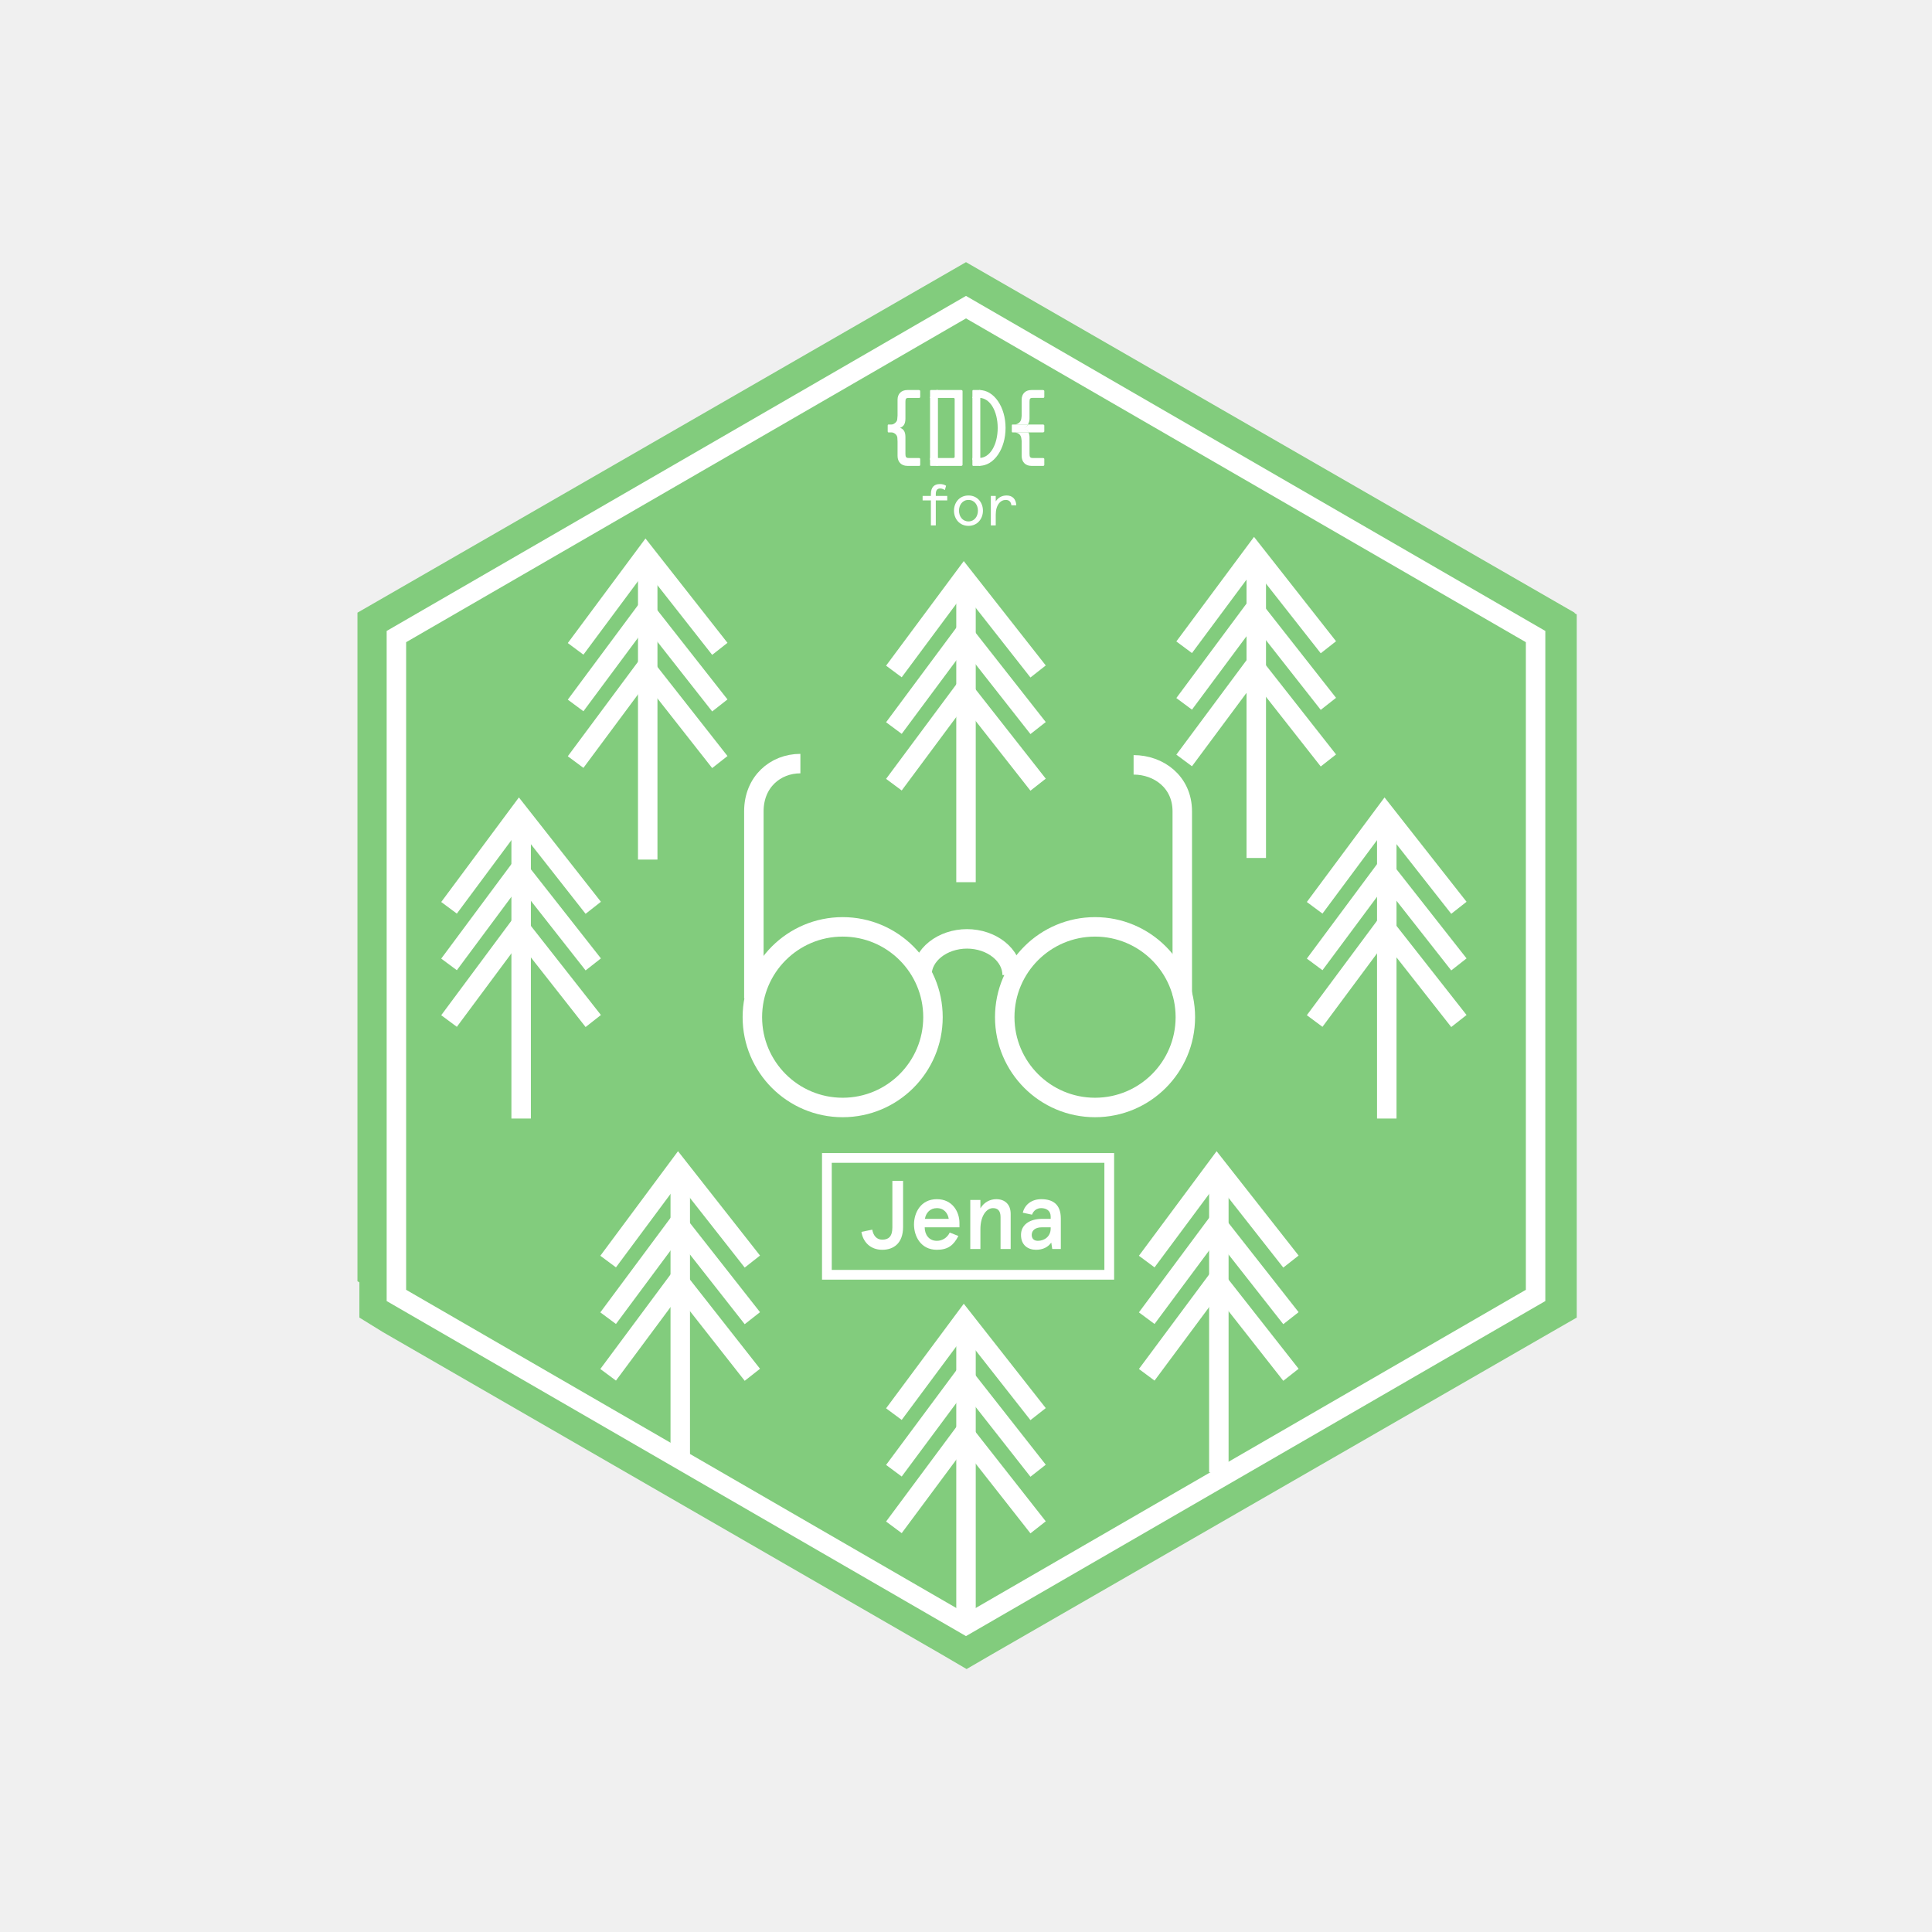
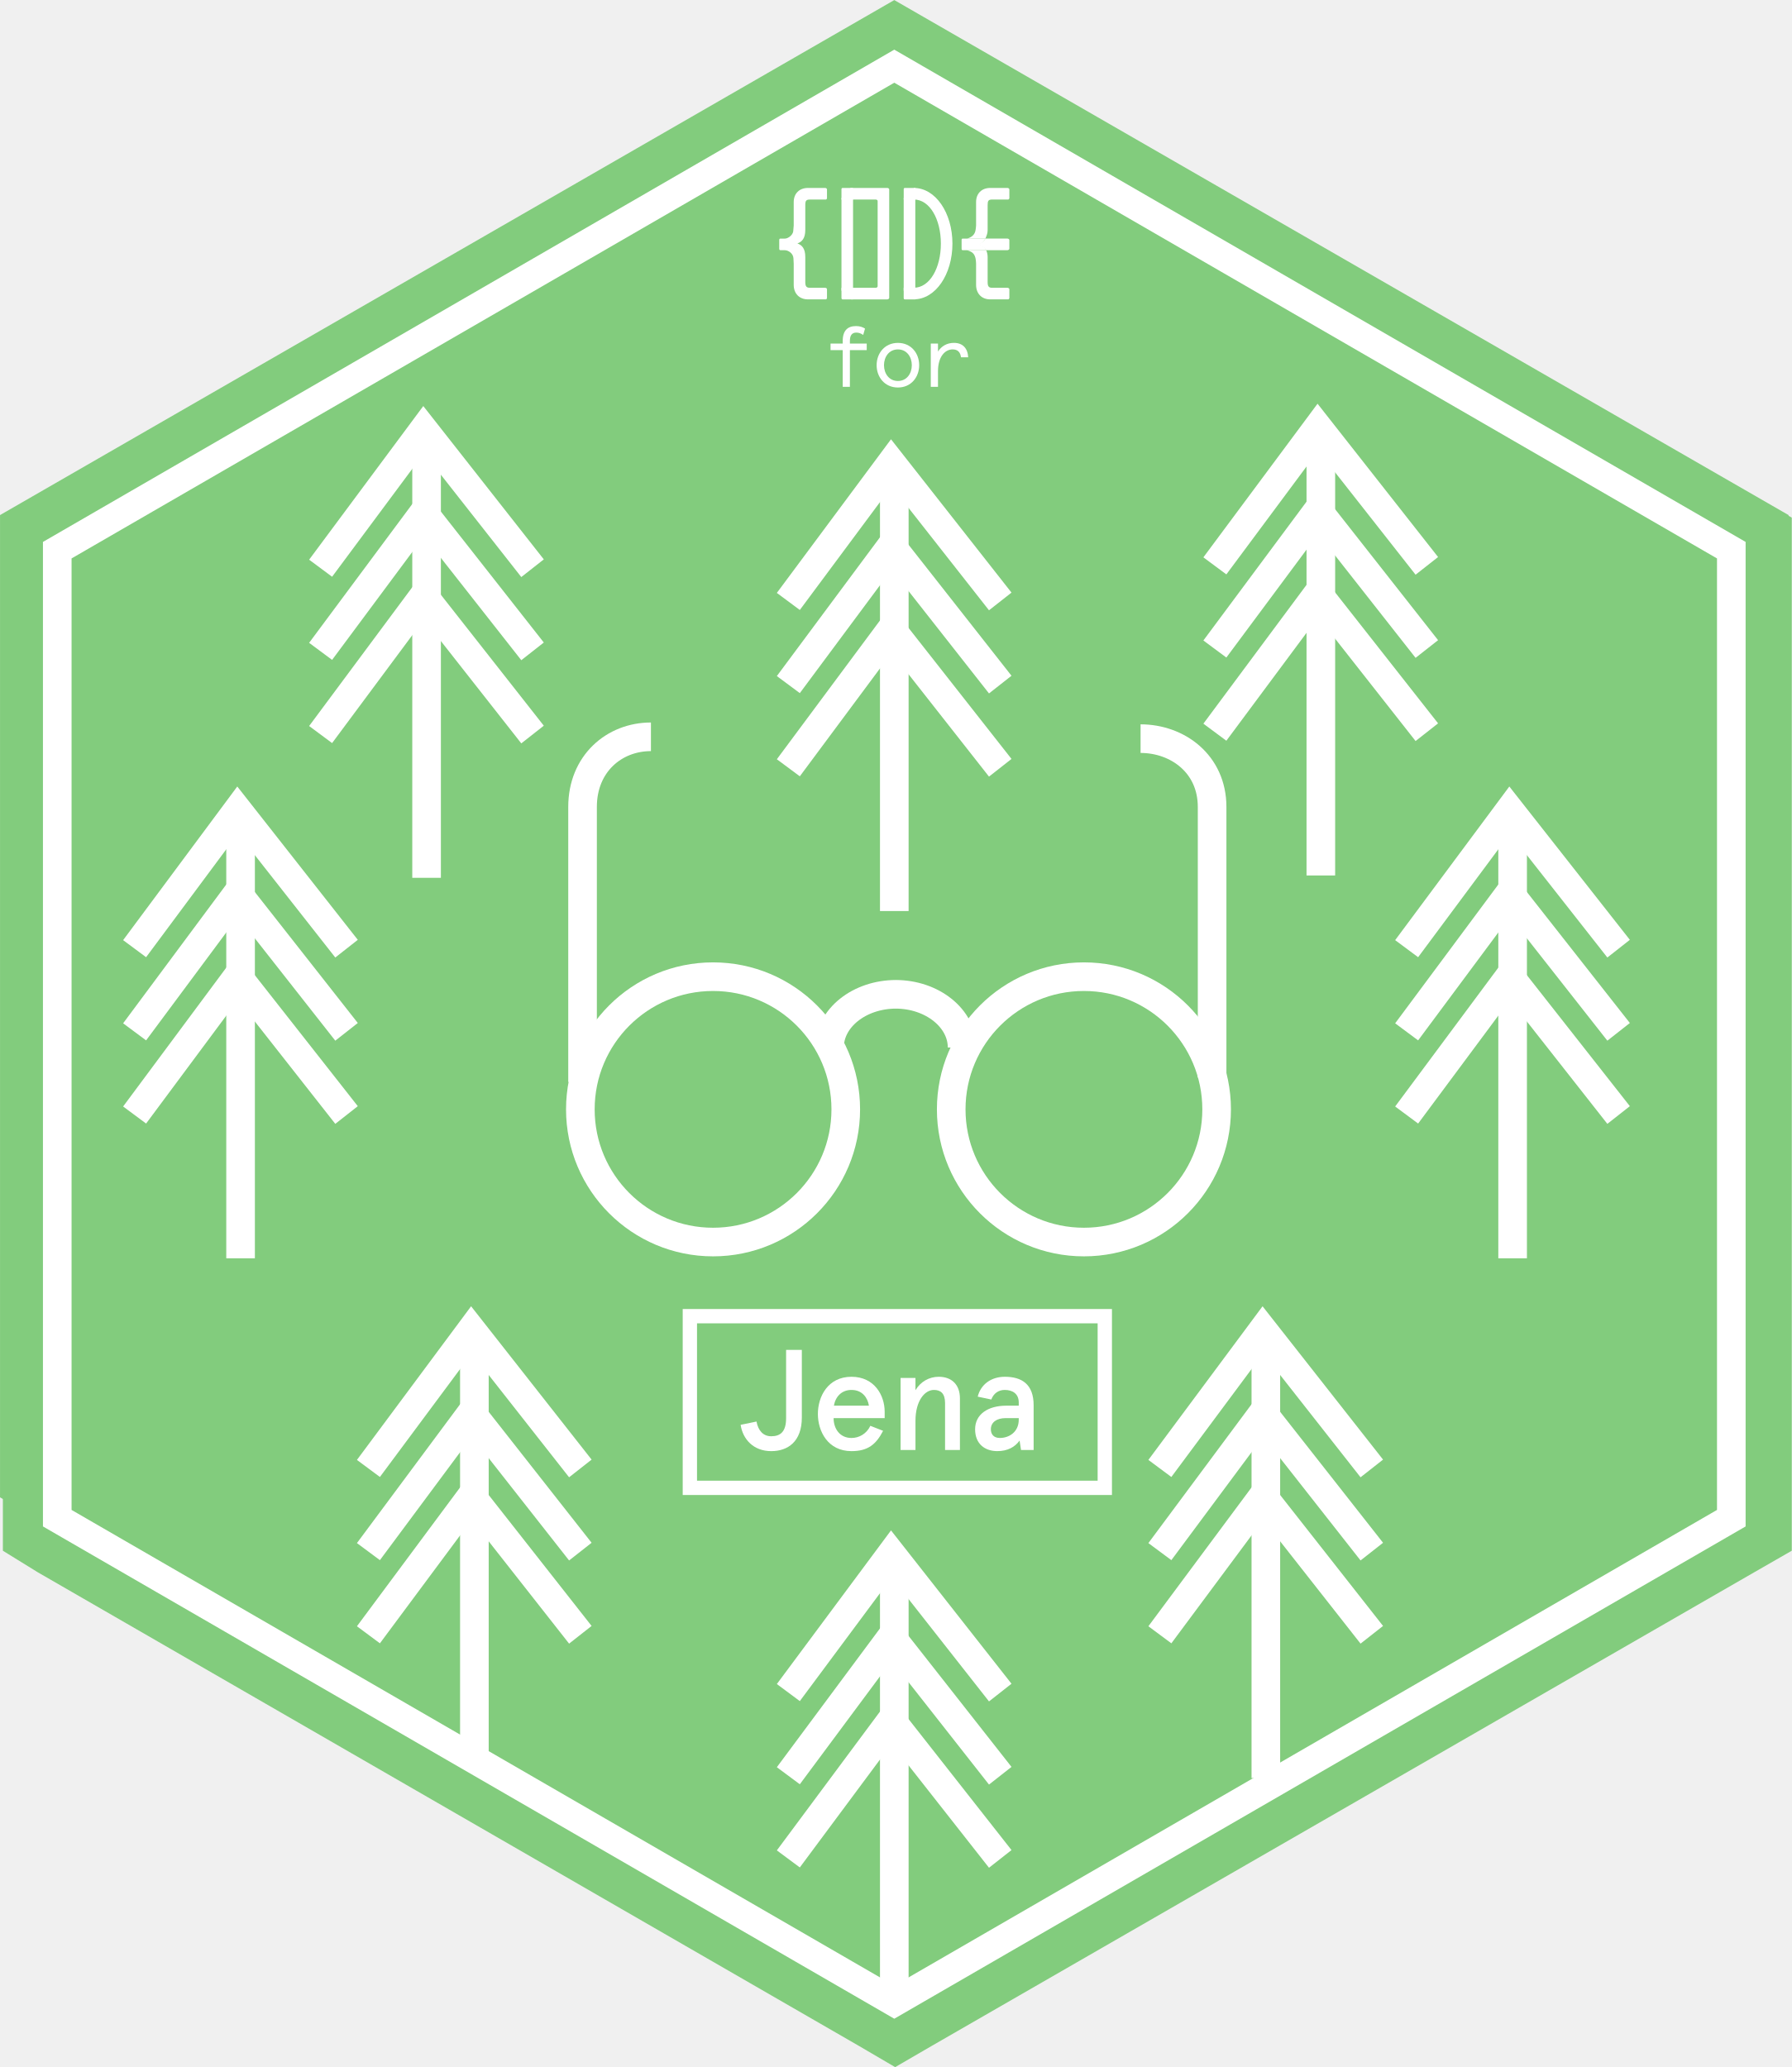
- <svg xmlns="http://www.w3.org/2000/svg" version="1.1" id="Ebene_1" x="0px" y="0px" width="198.425px" height="198.425px" viewBox="0 0 198.425 198.425" enable-background="new 0 0 198.425 198.425" xml:space="preserve">
+ <svg xmlns="http://www.w3.org/2000/svg" version="1.1" id="Ebene_1" x="0px" y="0px" enable-background="new 0 0 198.425 198.425" xml:space="preserve" viewBox="36.71 26.92 125.23 144.49">
  <polygon fill="#82CC7D" points="159.308,61.6 101.841,28.504 99.234,27.006 96.629,28.504 39.347,61.6 36.911,63.104 36.911,66.116   36.911,132.309 36.911,135.321 39.346,136.825 96.715,169.921 99.273,171.419 101.853,169.921 159.319,136.825 161.938,135.321   161.938,132.309 161.938,66.116 161.938,63.104 " />
  <polygon fill="#82CC7D" points="161.712,131.589 99.212,167.589 36.712,131.589 36.712,62.925 99.212,26.925 161.712,62.925 " />
  <polygon fill="none" stroke="#FFFFFF" stroke-width="2" stroke-miterlimit="10" points="157.712,133.046 99.212,166.88   40.712,133.046 40.712,65.379 99.212,31.546 157.712,65.379 " />
  <rect x="84.925" y="118.925" fill="none" stroke="#FFFFFF" stroke-miterlimit="10" width="29" height="12" />
  <g>
    <path fill="#FFFFFF" d="M91.651,121.282h1.1v4.727c0,1.689-0.981,2.35-2.139,2.35c-1.25,0-1.99-0.84-2.139-1.84l1.11-0.229   c0.119,0.638,0.468,1.029,1.029,1.029c0.629,0,1.039-0.301,1.039-1.26V121.282z" />
    <path fill="#FFFFFF" d="M98.54,126.05h-3.569c0,0.738,0.43,1.389,1.25,1.389c0.54,0,1.059-0.299,1.319-0.85l0.89,0.35   c-0.49,0.949-1.06,1.42-2.209,1.42c-1.66,0-2.349-1.4-2.349-2.6s0.689-2.598,2.349-2.598c1.61,0,2.319,1.309,2.319,2.438V126.05z    M94.991,125.181h2.449c-0.09-0.561-0.469-1.1-1.219-1.1C95.532,124.081,95.102,124.55,94.991,125.181" />
    <path fill="#FFFFFF" d="M100.692,123.241v0.859c0.359-0.6,0.959-0.939,1.629-0.939c0.879,0,1.479,0.529,1.479,1.51v3.607h-1.039   v-3.279c0-0.68-0.311-0.918-0.779-0.918c-0.65,0-1.289,0.77-1.289,2.158v2.039h-1.041v-5.037H100.692z" />
    <path fill="#FFFFFF" d="M107.042,125.181h0.869v-0.221c0-0.629-0.451-0.879-0.98-0.879c-0.41,0-0.77,0.219-0.939,0.67l-0.949-0.201   c0.211-0.85,0.93-1.389,1.898-1.389c1.17,0,2.01,0.51,2.01,1.988v3.129h-0.881l-0.1-0.66c-0.328,0.461-0.848,0.74-1.559,0.74   c-0.842,0-1.55-0.48-1.55-1.529C104.861,125.79,105.751,125.181,107.042,125.181 M106.591,127.438c0.641,0,1.32-0.41,1.32-1.279   v-0.109h-0.91c-0.64,0-1.039,0.299-1.039,0.779C105.962,127.169,106.151,127.438,106.591,127.438" />
    <circle fill="none" stroke="#FFFFFF" stroke-width="2" stroke-miterlimit="10" cx="86.546" cy="104.468" r="9.275" />
    <circle fill="none" stroke="#FFFFFF" stroke-width="2" stroke-miterlimit="10" cx="112.466" cy="104.468" r="9.275" />
    <path fill="none" stroke="#FFFFFF" stroke-width="2" stroke-miterlimit="10" d="M103.952,100.145c0-2.043-2.082-3.72-4.654-3.72   h0.043c-2.573,0-4.655,1.664-4.655,3.709" />
    <path fill="none" stroke="#FFFFFF" stroke-width="2" stroke-miterlimit="10" d="M82.204,78.425c-2.572,0-4.779,1.881-4.779,4.901   v19.221" />
    <path fill="none" stroke="#FFFFFF" stroke-width="2" stroke-miterlimit="10" d="M116.425,78.553c2.572,0,5,1.753,5,4.773v18.914" />
    <polyline fill="none" stroke="#FFFFFF" stroke-width="2" stroke-miterlimit="10" points="91.807,145.236 99.005,135.547    106.618,145.236  " />
    <polyline fill="none" stroke="#FFFFFF" stroke-width="2" stroke-miterlimit="10" points="91.807,151.05 99.005,141.36    106.618,151.05  " />
    <polyline fill="none" stroke="#FFFFFF" stroke-width="2" stroke-miterlimit="10" points="91.807,156.864 99.005,147.174    106.618,156.864  " />
    <line fill="none" stroke="#FFFFFF" stroke-width="2" stroke-miterlimit="10" x1="99.213" y1="135.88" x2="99.213" y2="166.88" />
    <polyline fill="none" stroke="#FFFFFF" stroke-width="2" stroke-miterlimit="10" points="91.807,68.963 99.005,59.274    106.618,68.963  " />
    <polyline fill="none" stroke="#FFFFFF" stroke-width="2" stroke-miterlimit="10" points="91.807,74.775 99.005,65.086    106.618,74.775  " />
    <polyline fill="none" stroke="#FFFFFF" stroke-width="2" stroke-miterlimit="10" points="91.807,80.59 99.005,70.901    106.618,80.59  " />
    <line fill="none" stroke="#FFFFFF" stroke-width="2" stroke-miterlimit="10" x1="99.213" y1="59.605" x2="99.213" y2="90.605" />
    <polyline fill="none" stroke="#FFFFFF" stroke-width="2" stroke-miterlimit="10" points="62.459,129.569 69.657,119.88    77.271,129.569  " />
    <polyline fill="none" stroke="#FFFFFF" stroke-width="2" stroke-miterlimit="10" points="62.459,135.383 69.657,125.693    77.271,135.383  " />
    <polyline fill="none" stroke="#FFFFFF" stroke-width="2" stroke-miterlimit="10" points="62.459,141.197 69.657,131.507    77.271,141.197  " />
    <line fill="none" stroke="#FFFFFF" stroke-width="2" stroke-miterlimit="10" x1="69.865" y1="120.213" x2="69.865" y2="150.185" />
    <polyline fill="none" stroke="#FFFFFF" stroke-width="2" stroke-miterlimit="10" points="117.774,129.569 124.973,119.88    132.586,129.569  " />
    <polyline fill="none" stroke="#FFFFFF" stroke-width="2" stroke-miterlimit="10" points="117.774,135.383 124.973,125.693    132.586,135.383  " />
    <polyline fill="none" stroke="#FFFFFF" stroke-width="2" stroke-miterlimit="10" points="117.774,141.197 124.973,131.507    132.586,141.197  " />
    <line fill="none" stroke="#FFFFFF" stroke-width="2" stroke-miterlimit="10" x1="125.181" y1="120.213" x2="125.181" y2="151.213" />
    <polyline fill="none" stroke="#FFFFFF" stroke-width="2" stroke-miterlimit="10" points="59.118,66.64 66.316,56.951 73.93,66.64     " />
    <polyline fill="none" stroke="#FFFFFF" stroke-width="2" stroke-miterlimit="10" points="59.118,72.452 66.316,62.763    73.93,72.452  " />
    <polyline fill="none" stroke="#FFFFFF" stroke-width="2" stroke-miterlimit="10" points="59.118,78.267 66.316,68.578    73.93,78.267  " />
    <line fill="none" stroke="#FFFFFF" stroke-width="2" stroke-miterlimit="10" x1="66.524" y1="57.282" x2="66.524" y2="88.282" />
    <polyline fill="none" stroke="#FFFFFF" stroke-width="2" stroke-miterlimit="10" points="121.618,66.476 128.816,56.787    136.432,66.476  " />
    <polyline fill="none" stroke="#FFFFFF" stroke-width="2" stroke-miterlimit="10" points="121.618,72.288 128.816,62.599    136.432,72.288  " />
    <polyline fill="none" stroke="#FFFFFF" stroke-width="2" stroke-miterlimit="10" points="121.618,78.103 128.816,68.414    136.432,78.103  " />
    <line fill="none" stroke="#FFFFFF" stroke-width="2" stroke-miterlimit="10" x1="129.024" y1="57.118" x2="129.024" y2="88.118" />
    <polyline fill="none" stroke="#FFFFFF" stroke-width="2" stroke-miterlimit="10" points="135.021,93.235 142.22,83.546    149.835,93.235  " />
    <polyline fill="none" stroke="#FFFFFF" stroke-width="2" stroke-miterlimit="10" points="135.021,99.049 142.22,89.36    149.835,99.049  " />
    <polyline fill="none" stroke="#FFFFFF" stroke-width="2" stroke-miterlimit="10" points="135.021,104.863 142.22,95.173    149.835,104.863  " />
    <line fill="none" stroke="#FFFFFF" stroke-width="2" stroke-miterlimit="10" x1="142.428" y1="83.879" x2="142.428" y2="114.879" />
    <polyline fill="none" stroke="#FFFFFF" stroke-width="2" stroke-miterlimit="10" points="46.118,93.235 53.316,83.546    60.93,93.235  " />
    <polyline fill="none" stroke="#FFFFFF" stroke-width="2" stroke-miterlimit="10" points="46.118,99.049 53.316,89.36 60.93,99.049     " />
    <polyline fill="none" stroke="#FFFFFF" stroke-width="2" stroke-miterlimit="10" points="46.118,104.863 53.316,95.173    60.93,104.863  " />
    <line fill="none" stroke="#FFFFFF" stroke-width="2" stroke-miterlimit="10" x1="53.524" y1="83.879" x2="53.524" y2="114.879" />
    <path fill="#FFFFFF" d="M97.04,50.332c-0.186-0.121-0.322-0.162-0.484-0.162c-0.289,0-0.446,0.18-0.446,0.569v0.198h1.176v0.456   H96.11v2.566h-0.502v-2.566h-0.851v-0.456h0.851v-0.185c0-0.732,0.354-1.038,0.928-1.038c0.277,0,0.463,0.071,0.631,0.174   L97.04,50.332z" />
    <path fill="#FFFFFF" d="M99.466,50.889c0.922,0,1.486,0.726,1.486,1.559s-0.564,1.56-1.486,1.56c-0.924,0-1.488-0.727-1.488-1.56   S98.542,50.889,99.466,50.889 M99.466,53.552c0.617,0,0.971-0.522,0.971-1.104c0-0.581-0.354-1.103-0.971-1.103   c-0.619,0-0.973,0.522-0.973,1.103C98.493,53.03,98.847,53.552,99.466,53.552" />
    <path fill="#FFFFFF" d="M103.874,51.896c-0.041-0.348-0.223-0.552-0.582-0.552c-0.527,0-1.025,0.498-1.025,1.524v1.091h-0.504   v-3.022h0.504v0.557c0.234-0.366,0.611-0.606,1.115-0.606c0.6,0,0.961,0.361,0.996,1.008H103.874z" />
    <polygon fill="#FFFFFF" points="95.521,40.766 95.521,40.867 95.521,47.241 96.054,47.241 96.203,47.241 96.33,47.241    96.33,40.766  " />
    <path fill="#FFFFFF" d="M98.729,47.848c0.057,0,0.129-0.051,0.129-0.105v-7.584c0-0.055-0.072-0.101-0.129-0.101h-2.527   c-0.055,0-0.075,0.022-0.075,0.051v0.151v0.506c0,0.055,0.02,0.102,0.075,0.102h1.718c0.057,0,0.129,0.044,0.129,0.099v5.967   c0,0.055-0.072,0.104-0.129,0.104h-1.718c-0.055,0-0.075,0.019-0.075,0.047v0.152v0.506c0,0.054,0.02,0.105,0.075,0.105H98.729z" />
    <polygon fill="#FFFFFF" points="99.87,40.766 99.87,40.867 99.87,47.241 100.55,47.241 100.681,47.241 100.681,40.766  " />
    <path fill="#FFFFFF" d="M100.579,47.844v-0.81c1.113,0,1.889-1.383,1.889-3.084c0-1.7-0.775-3.084-1.889-3.084v-0.808   c1.518,0,2.697,1.746,2.697,3.892C103.276,46.097,102.097,47.844,100.579,47.844" />
    <path fill="#FFFFFF" d="M92.183,45.355v1.115v0.36c0,0.605,0.387,1.017,0.998,1.017h0.172h0.496h0.584   c0.029,0,0.076-0.051,0.076-0.105v-0.608c0-0.054-0.07-0.096-0.127-0.096h-0.58h-0.297h-0.183c-0.262,0-0.33-0.112-0.33-0.411   v-0.177v-0.974v-0.594c0-0.609-0.248-0.834-0.551-0.945c0.303-0.109,0.551-0.334,0.551-0.943v-0.422v-1.07V41.25   c0-0.294,0.058-0.382,0.33-0.382h0.228h0.289h0.594c0.029,0,0.076-0.047,0.076-0.102v-0.607c0-0.055-0.07-0.101-0.127-0.101h-0.486   h-0.457h-0.258c-0.611,0-0.998,0.397-0.998,0.989v0.317v1.323c0,0-0.021,0.304-0.035,0.407c-0.039,0.274-0.373,0.508-0.582,0.505   h-0.317c-0.056,0-0.078,0.043-0.078,0.099v0.607c0,0.055,0.022,0.104,0.078,0.104h0.289c0.266-0.004,0.6,0.218,0.625,0.552   C92.17,45.057,92.183,45.355,92.183,45.355" />
    <path fill="#FFFFFF" d="M96.202,40.058h-0.287h-0.318c-0.057,0-0.077,0.046-0.077,0.101v0.187v0.42v0.102h0.077h0.605h0.127v-0.102   v-0.607v-0.101H96.202z" />
    <path fill="#FFFFFF" d="M95.521,47.135v0.287v0.32c0,0.055,0.02,0.106,0.076,0.106h0.186h0.42h0.127v-0.106v-0.607v-0.097h-0.127   h-0.606h-0.076V47.135z" />
    <path fill="#FFFFFF" d="M100.55,40.058h-0.285h-0.32c-0.057,0-0.074,0.046-0.074,0.101v0.187v0.42v0.102h0.074h0.605h0.131v-0.102   v-0.607v-0.101H100.55z" />
    <path fill="#FFFFFF" d="M99.87,47.135v0.287v0.32c0,0.055,0.018,0.106,0.074,0.106h0.186h0.42h0.131v-0.106v-0.607v-0.097h-0.131   h-0.605H99.87V47.135z" />
    <path fill="#FFFFFF" d="M104.929,45.355v1.115v0.36c0,0.605,0.381,1.017,0.992,1.017h0.172h0.496h0.584   c0.026,0,0.082-0.051,0.082-0.105v-0.608c0-0.054-0.076-0.096-0.133-0.096h-0.58h-0.297h-0.184c-0.262,0-0.324-0.112-0.324-0.411   v-0.177v-0.974v-0.594c0-0.195-0.057-0.373-0.102-0.474h-1.357c0.373,0.101,0.531,0.234,0.609,0.558   C104.925,45.128,104.929,45.355,104.929,45.355" />
    <path fill="#FFFFFF" d="M104.872,43.094c-0.078,0.265-0.254,0.403-0.566,0.505h1.275c0.078-0.202,0.156-0.337,0.156-0.606v-0.42   v-1.07v-0.254c0-0.294,0.053-0.382,0.324-0.382h0.229h0.289h0.594c0.027,0,0.082-0.046,0.082-0.101v-0.608   c0-0.054-0.076-0.1-0.133-0.1h-0.486h-0.457h-0.258c-0.611,0-0.992,0.396-0.992,0.989v0.317v1.323   C104.929,42.687,104.911,42.961,104.872,43.094" />
    <path fill="#FFFFFF" d="M105.069,44.01c0.205,0.074,0.428,0.195,0.566,0.398h1.486c0.057,0,0.133-0.048,0.133-0.103v-0.607   c0-0.056-0.076-0.1-0.133-0.1h-1.541C105.479,43.801,105.237,43.948,105.069,44.01" />
    <path fill="#FFFFFF" d="M103.987,43.599c-0.055,0-0.07,0.044-0.07,0.099v0.607c0,0.055,0.016,0.104,0.07,0.104h0.291h1.357   c-0.092-0.204-0.316-0.342-0.479-0.405c0.168-0.062,0.322-0.203,0.424-0.405h-1.275H103.987z" />
  </g>
</svg>
